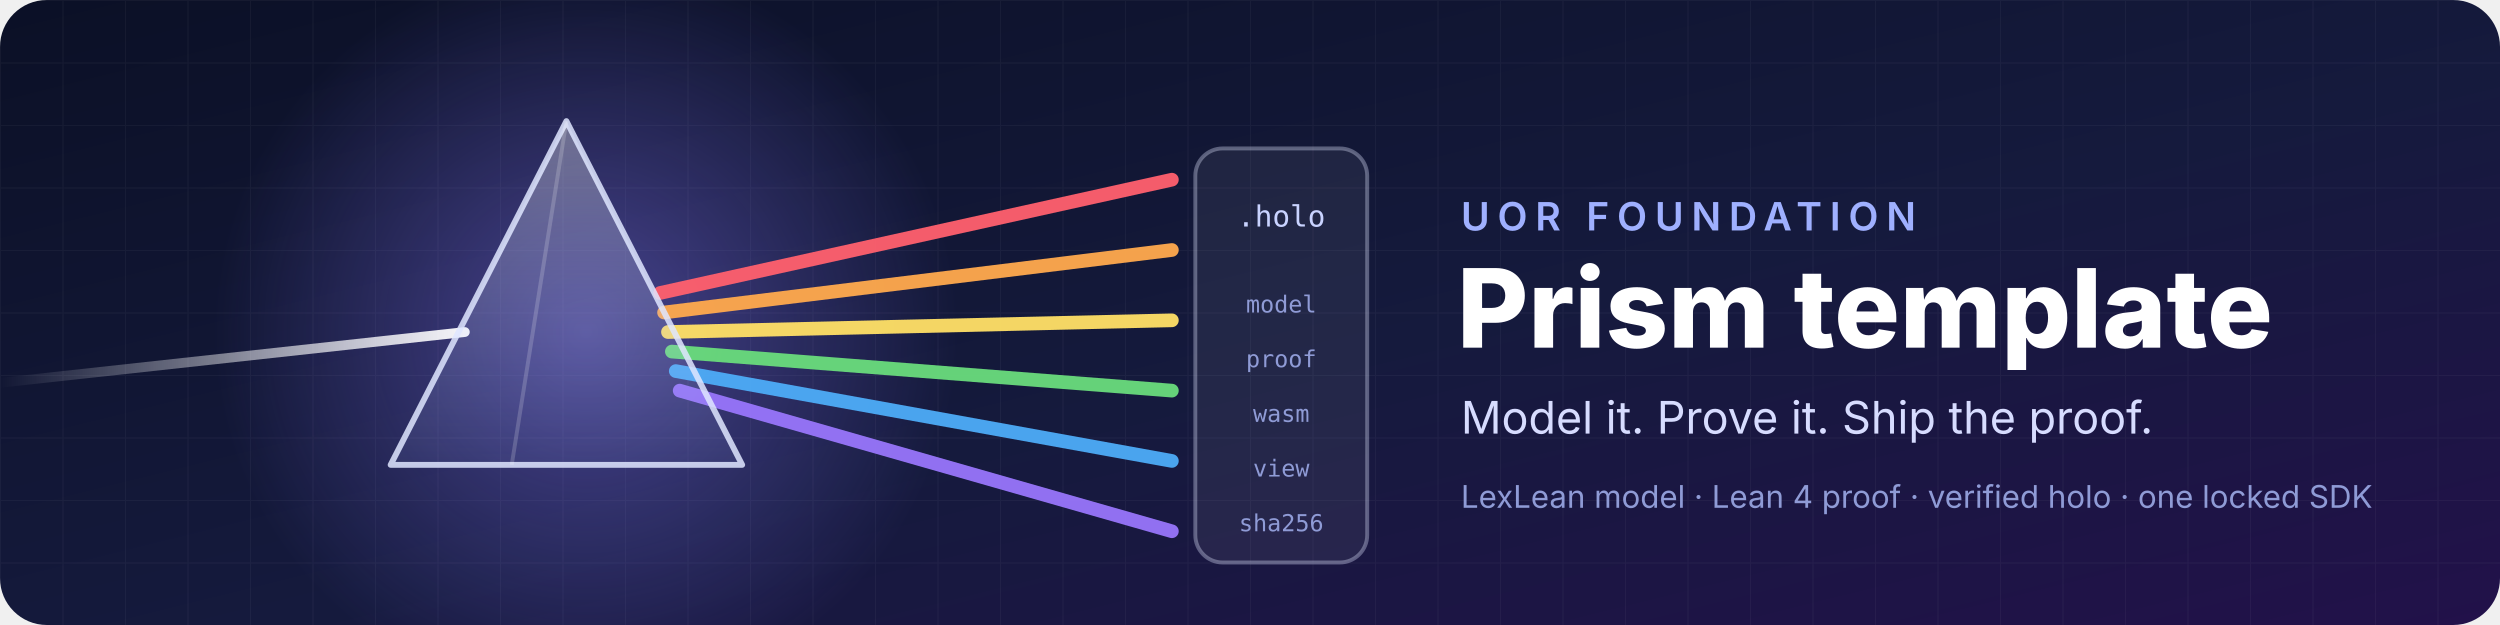
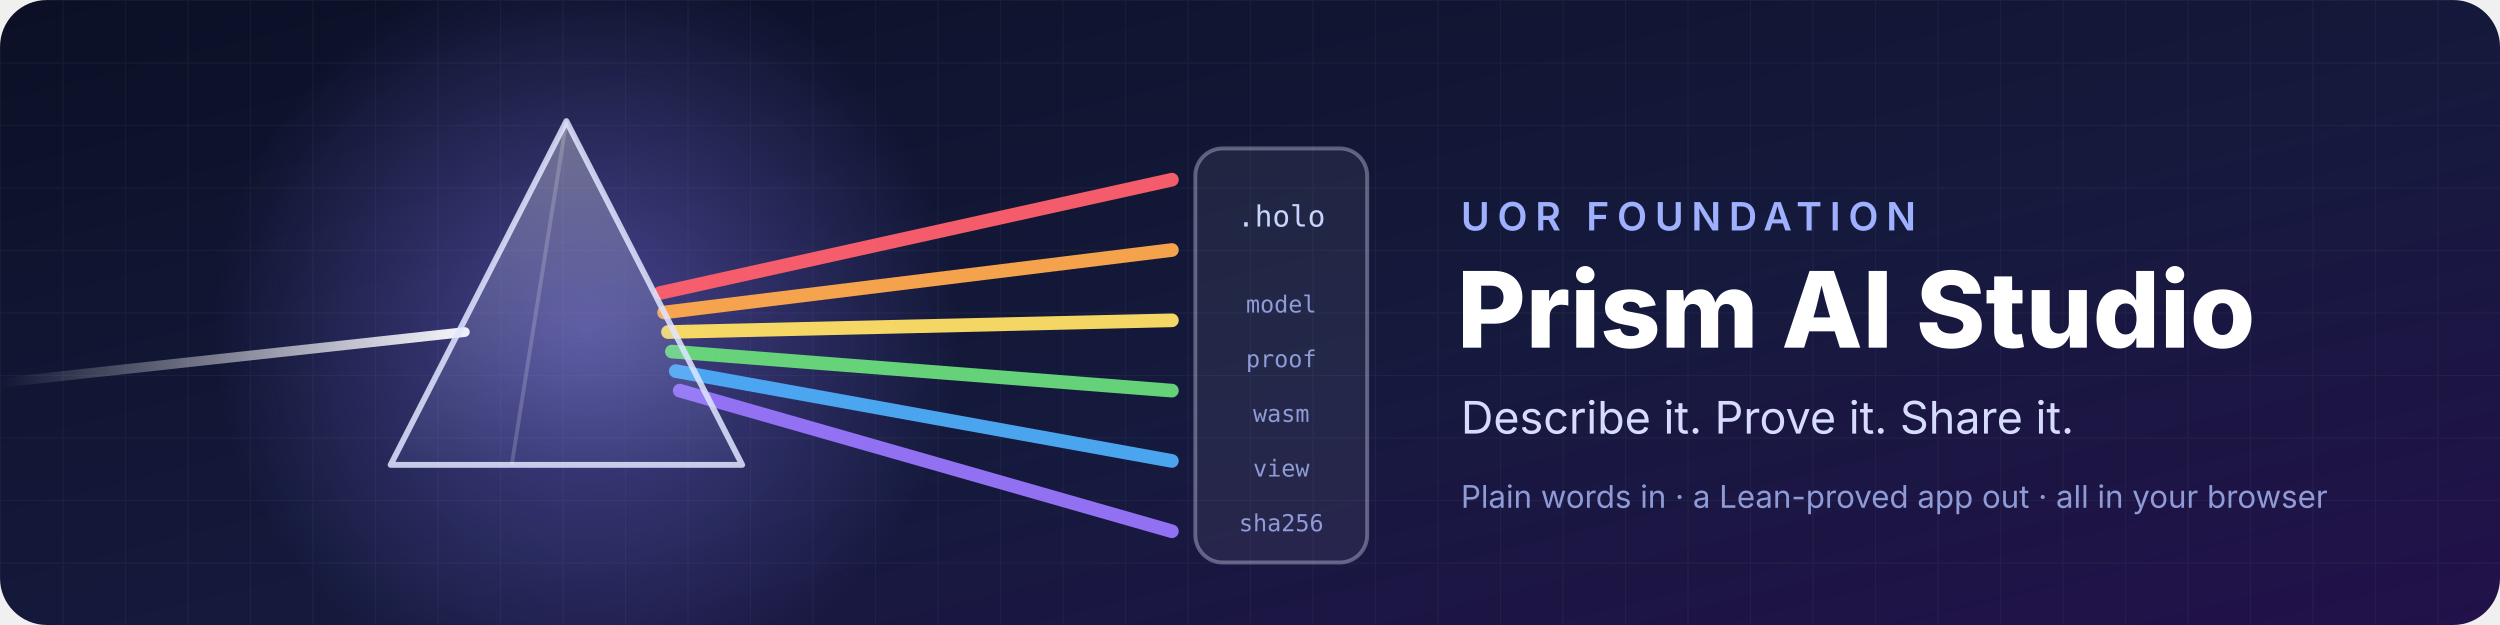
<svg xmlns="http://www.w3.org/2000/svg" width="1280" height="320" viewBox="0 0 1280 320" role="img" aria-labelledby="title desc">
  <defs>
    <linearGradient id="sky" x1="0" y1="0" x2="1" y2="1">
      <stop offset="0" stop-color="#0b1026" />
      <stop offset="0.55" stop-color="#151a3d" />
      <stop offset="1" stop-color="#22114a" />
    </linearGradient>
    <linearGradient id="glass" x1="0" y1="0" x2="0" y2="1">
      <stop offset="0" stop-color="#ffffff" stop-opacity="0.34" />
      <stop offset="1" stop-color="#9fb4ff" stop-opacity="0.08" />
    </linearGradient>
    <linearGradient id="beam" x1="0" y1="0" x2="1" y2="0">
      <stop offset="0" stop-color="#ffffff" stop-opacity="0" />
      <stop offset="1" stop-color="#ffffff" stop-opacity="0.95" />
    </linearGradient>
    <radialGradient id="glow" cx="0.5" cy="0.5" r="0.5">
      <stop offset="0" stop-color="#8b7bff" stop-opacity="0.45" />
      <stop offset="1" stop-color="#8b7bff" stop-opacity="0" />
    </radialGradient>
    <pattern id="grid" width="32" height="32" patternUnits="userSpaceOnUse">
      <path d="M32 0H0V32" fill="none" stroke="#ffffff" stroke-opacity="0.04" />
    </pattern>
  </defs>
  <rect width="1280" height="320" rx="24" fill="url(#sky)" />
  <rect width="1280" height="320" rx="24" fill="url(#grid)" />
  <circle cx="300" cy="170" r="190" fill="url(#glow)" />
  <path d="M0 196 L238 170" stroke="url(#beam)" stroke-width="5" stroke-linecap="round" />
  <g stroke-width="7" stroke-linecap="round" fill="none" opacity="0.95">
    <path d="M338 150 L600 92" stroke="#ff5f6d" />
    <path d="M340 160 L600 128" stroke="#ffa94d" />
    <path d="M342 170 L600 164" stroke="#ffe066" />
    <path d="M344 180 L600 200" stroke="#69db7c" />
    <path d="M346 190 L600 236" stroke="#4dabf7" />
    <path d="M348 200 L600 272" stroke="#9775fa" />
  </g>
  <path d="M290 62 L380 238 L200 238 Z" fill="url(#glass)" stroke="#dfe6ff" stroke-opacity="0.85" stroke-width="3" stroke-linejoin="round" />
  <path d="M290 62 L262 238" stroke="#ffffff" stroke-opacity="0.18" stroke-width="2" />
  <g transform="translate(612 76)">
    <rect width="88" height="212" rx="14" fill="#ffffff" fill-opacity="0.06" stroke="#dfe6ff" stroke-opacity="0.35" stroke-width="2" />
    <text x="44" y="40" text-anchor="middle" font-family="ui-monospace, SFMono-Regular, Menlo, Consolas, monospace" font-size="15" fill="#c9d3ff">.holo</text>
    <g font-family="ui-monospace, SFMono-Regular, Menlo, Consolas, monospace" font-size="12" fill="#8f9bd6">
      <text x="44" y="84" text-anchor="middle">model</text>
      <text x="44" y="112" text-anchor="middle">proof</text>
      <text x="44" y="140" text-anchor="middle">wasm</text>
      <text x="44" y="168" text-anchor="middle">view</text>
      <text x="44" y="196" text-anchor="middle">sha256</text>
    </g>
  </g>
  <g font-family="Inter, -apple-system, BlinkMacSystemFont, 'Segoe UI', Helvetica, Arial, sans-serif">
    <text x="748" y="118" font-size="20" font-weight="600" letter-spacing="4" fill="#9fb0ff">UOR FOUNDATION</text>
-     <text x="746" y="178" font-size="56" font-weight="800" fill="#ffffff">Prism template</text>
-     <text x="748" y="222" font-size="23" fill="#d7dcff">Model it. Prove it. Ship the proof.</text>
-     <text x="748" y="260" font-size="16" fill="#8f9bd6">LexLean model · Lean 4 proof · verified holo · one locked SDK</text>
+     <text x="746" y="178" font-size="54" font-weight="800" fill="#ffffff">Prism AI Studio</text>
+     <text x="748" y="222" font-size="23" fill="#d7dcff">Describe it. Prove it. Share it.</text>
+     <text x="748" y="260" font-size="16" fill="#8f9bd6">Plain words in · a Lean-proved app out · all in your browser</text>
  </g>
</svg>
